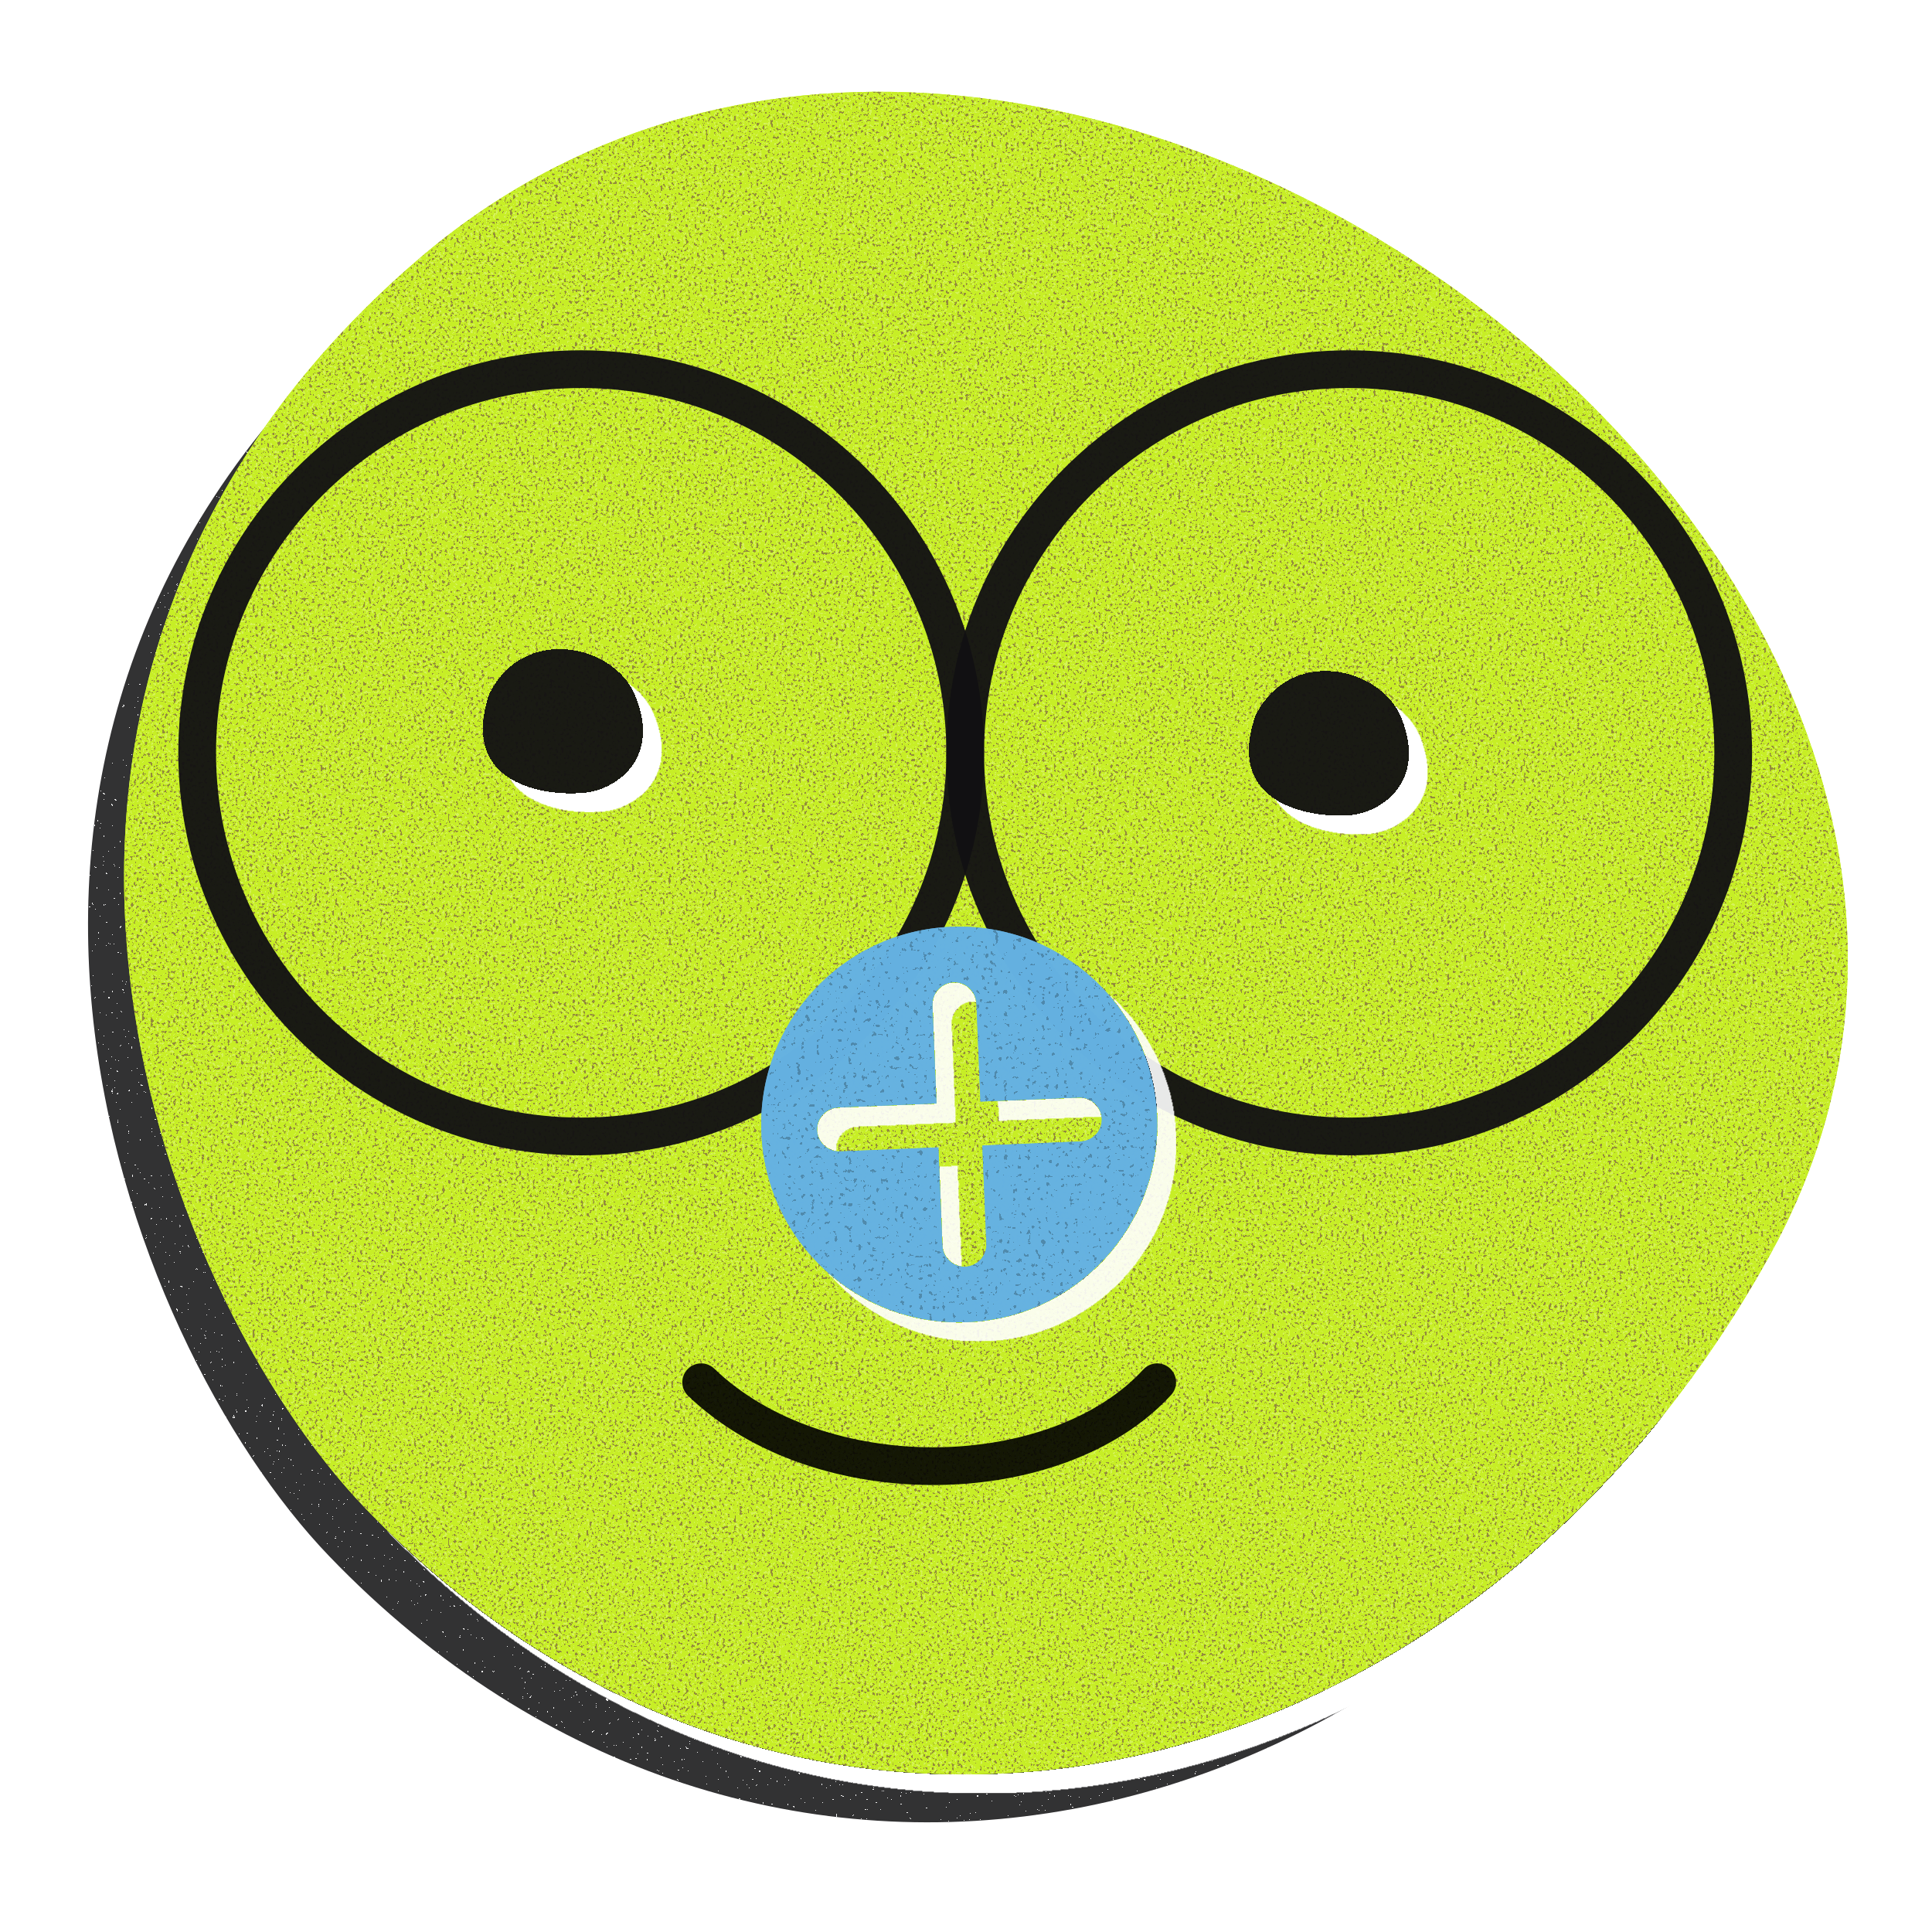
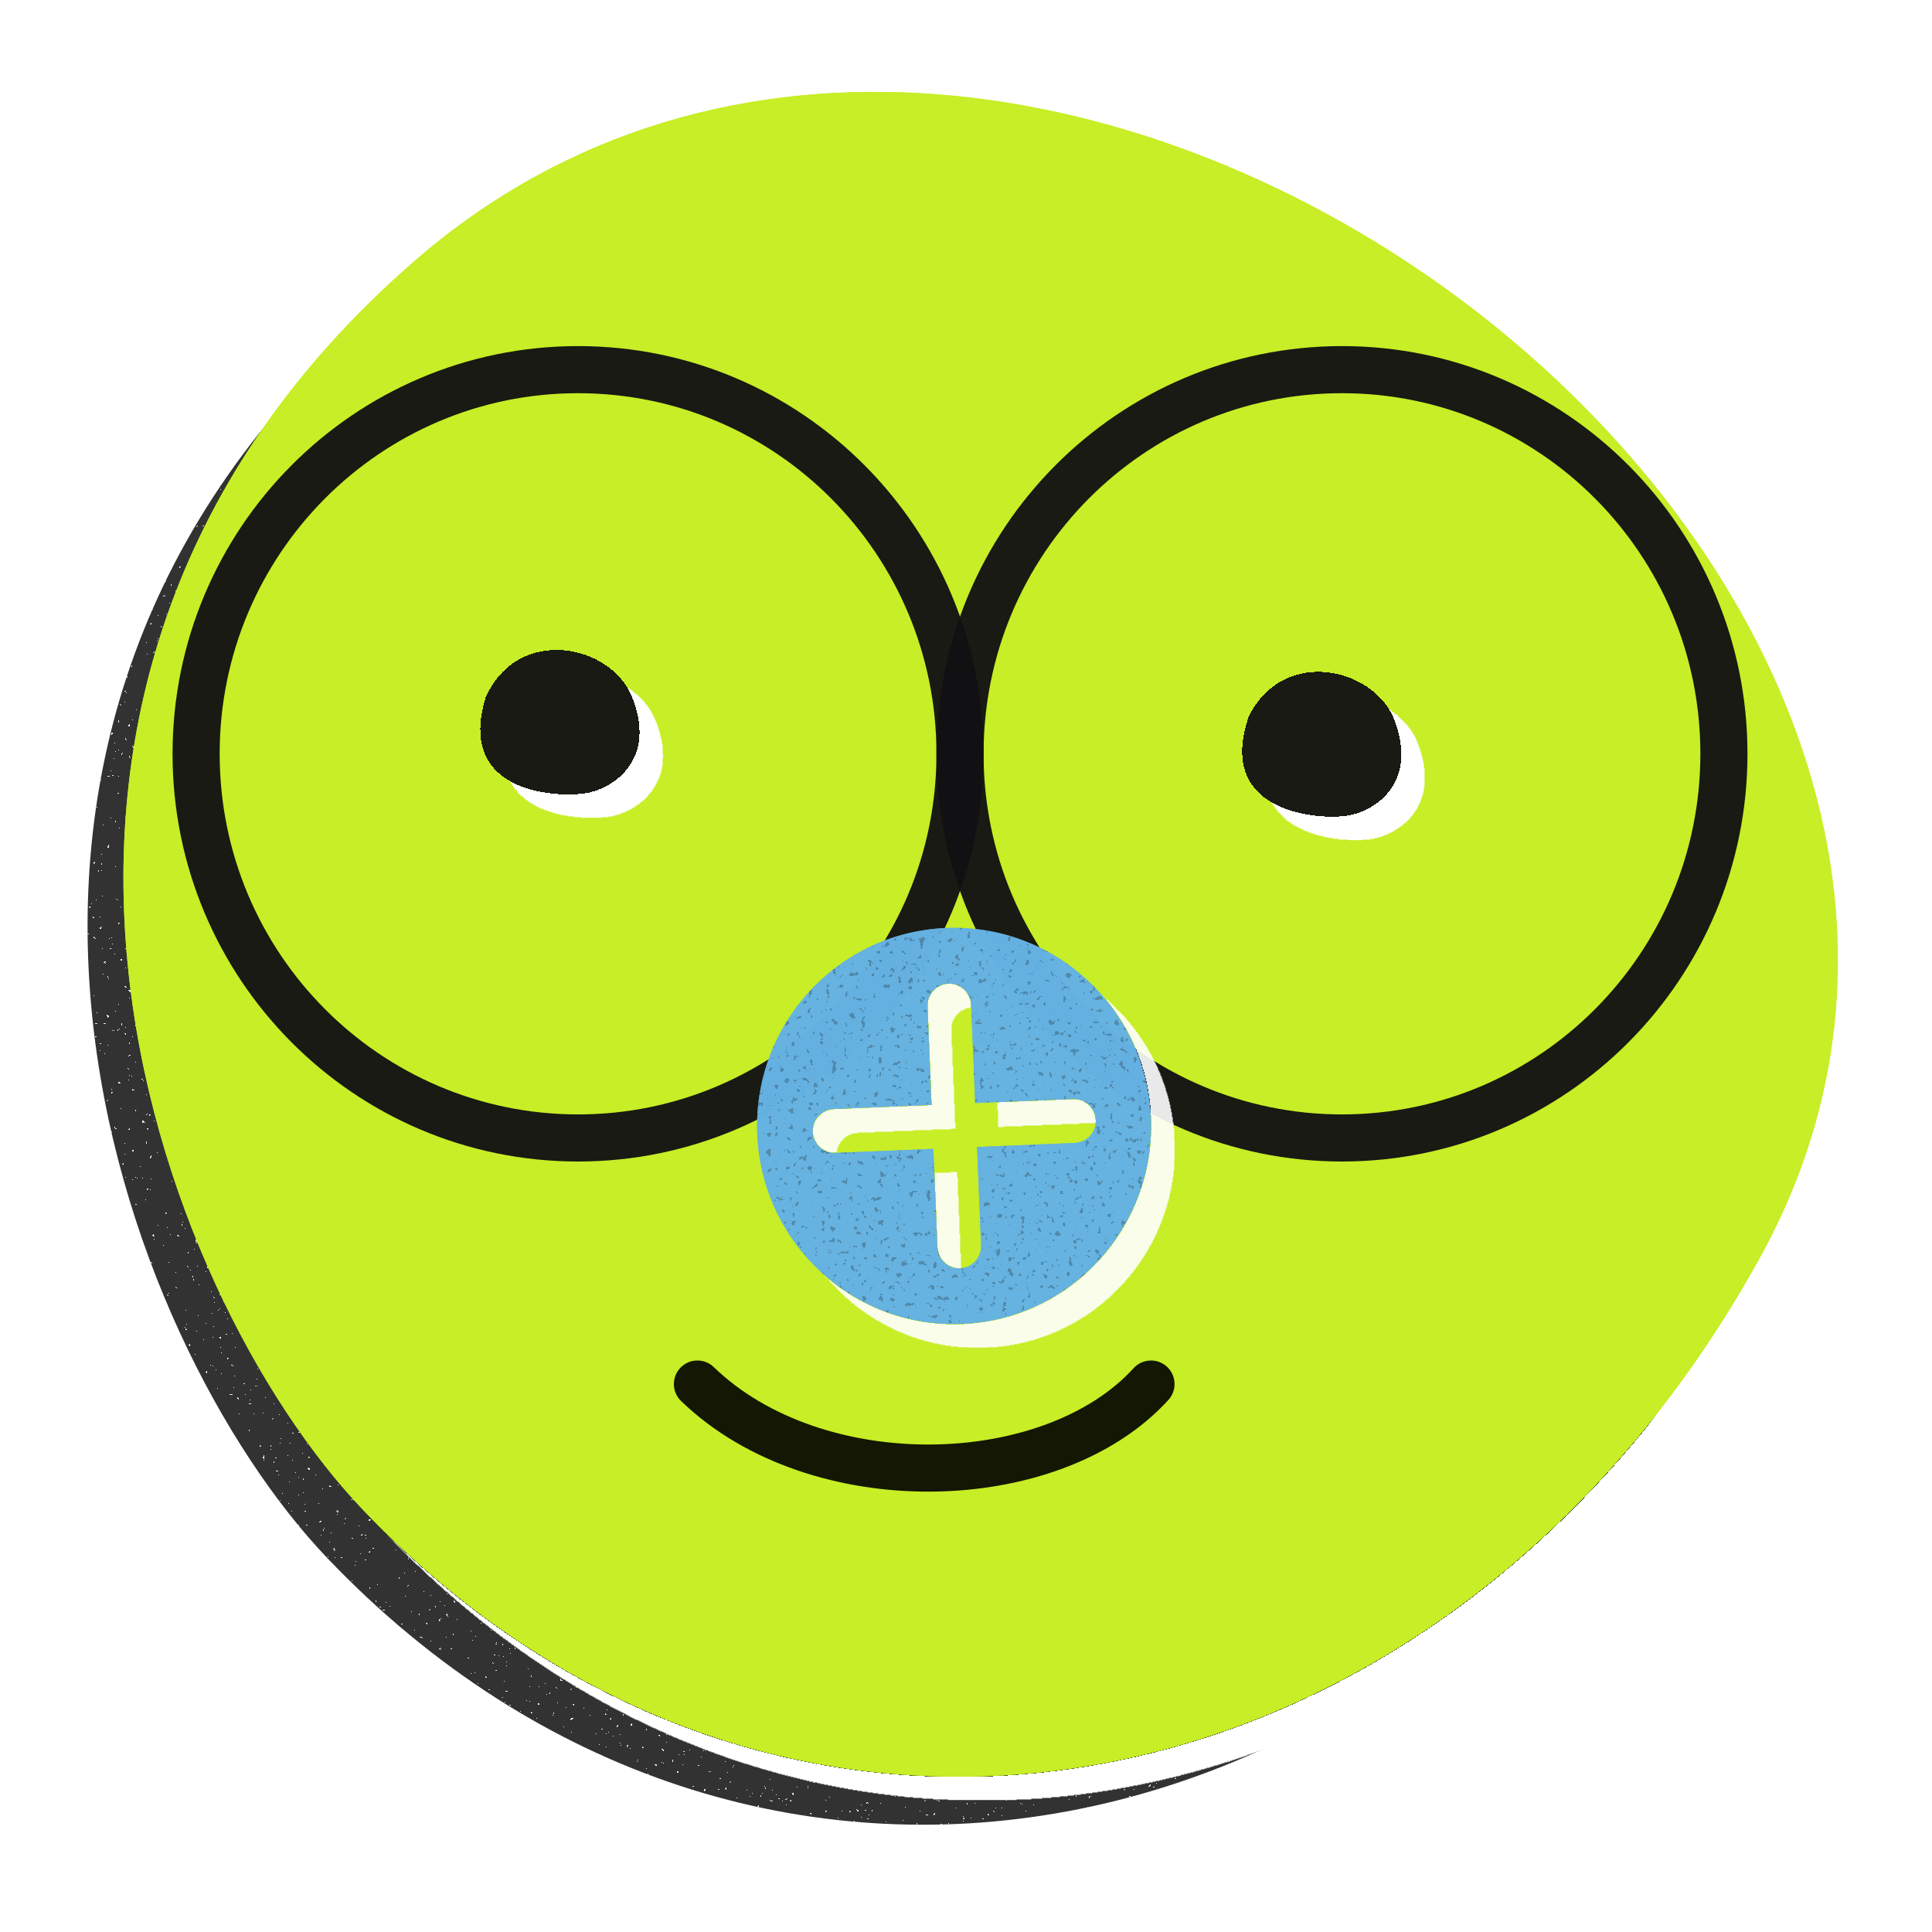
- <svg xmlns="http://www.w3.org/2000/svg" width="601" height="601" viewBox="0 0 601 601" fill="none">
-   <g opacity="0.9" filter="url(#filter0_n_2468_855)">
-     <path d="M118.58 95.882C-34.973 228.204 37.877 416.905 102.361 484.041C234.896 622.04 441.197 582.008 539.145 405.711C658.712 190.504 310.522 -69.522 118.58 95.882Z" fill="#111012" fill-opacity="0.95" />
+ <svg xmlns="http://www.w3.org/2000/svg" width="146" height="146" viewBox="0 0 146 146" fill="none">
+   <g opacity="0.9" filter="url(#filter0_n_2085_2989)">
+     <path d="M28.652 23.323C-8.45 55.51 9.152 101.412 24.733 117.742C56.757 151.31 106.605 141.573 130.272 98.689C159.162 46.34 75.03 -16.911 28.652 23.323Z" fill="#111012" fill-opacity="0.95" />
  </g>
-   <g filter="url(#filter1_d_2468_855)">
-     <path d="M129.801 80.956C-23.753 213.278 49.097 401.979 113.582 469.116C246.117 607.114 452.418 567.083 550.366 390.786C669.932 175.578 321.743 -84.447 129.801 80.956Z" fill="#C7EE26" />
+   <g filter="url(#filter1_d_2085_2989)">
+     <path d="M31.363 19.692C-5.74 51.88 11.863 97.781 27.444 114.111C59.468 147.679 109.316 137.942 132.983 95.058C161.873 42.709 77.741 -20.542 31.363 19.692Z" fill="#C7EE26" />
  </g>
-   <g filter="url(#filter2_n_2468_855)">
-     <path d="M129.801 80.957C-23.753 213.28 49.097 401.98 113.582 469.117C246.117 607.115 452.418 567.084 550.366 390.787C669.932 175.579 321.743 -84.446 129.801 80.957Z" fill="#C7EE26" />
+   <path d="M31.363 19.693C-5.74 51.88 11.863 97.781 27.444 114.112C59.468 147.68 109.316 137.942 132.983 95.058C161.873 42.709 77.741 -20.541 31.363 19.693Z" fill="#C7EE26" />
+   <path d="M43.684 85.995C59.625 85.995 72.548 72.997 72.548 56.964C72.548 40.931 59.625 27.934 43.684 27.934C27.743 27.934 14.82 40.931 14.82 56.964C14.82 72.997 27.743 85.995 43.684 85.995Z" stroke="#111012" stroke-opacity="0.95" stroke-width="3.56" stroke-miterlimit="10" />
+   <path d="M101.412 85.995C117.353 85.995 130.276 72.997 130.276 56.964C130.276 40.931 117.353 27.934 101.412 27.934C85.471 27.934 72.548 40.931 72.548 56.964C72.548 72.997 85.471 85.995 101.412 85.995Z" stroke="#111012" stroke-opacity="0.95" stroke-width="3.56" stroke-miterlimit="10" />
+   <g filter="url(#filter2_d_2085_2989)">
+     <path d="M105.365 54.39C103.873 50.498 97.029 48.81 94.371 54.14C91.897 61.29 99.273 61.912 101.535 61.679C103.796 61.447 107.23 59.255 105.365 54.39Z" fill="#111012" fill-opacity="0.95" shape-rendering="crispEdges" />
  </g>
-   <path d="M180.792 353.527C246.766 353.527 300.249 300.094 300.249 234.182C300.249 168.269 246.766 114.836 180.792 114.836C114.818 114.836 61.336 168.269 61.336 234.182C61.336 300.094 114.818 353.527 180.792 353.527Z" stroke="#111012" stroke-opacity="0.95" stroke-width="11.738" stroke-miterlimit="10" />
-   <path d="M419.705 353.527C485.679 353.527 539.162 300.094 539.162 234.182C539.162 168.269 485.679 114.836 419.705 114.836C353.731 114.836 300.249 168.269 300.249 234.182C300.249 300.094 353.731 353.527 419.705 353.527Z" stroke="#111012" stroke-opacity="0.95" stroke-width="11.738" stroke-miterlimit="10" />
-   <g filter="url(#filter3_d_2468_855)">
-     <path d="M436.066 223.599C429.891 207.598 401.565 200.661 390.565 222.573C380.327 251.965 410.853 254.521 420.214 253.566C429.574 252.611 443.786 243.601 436.066 223.599Z" fill="#111012" fill-opacity="0.95" shape-rendering="crispEdges" />
+   <g filter="url(#filter3_d_2085_2989)">
+     <path d="M47.719 52.57C46.115 48.723 39.225 47.235 36.722 52.641C34.455 59.859 41.846 60.266 44.1 59.968C46.354 59.67 49.723 57.379 47.719 52.57Z" fill="#111012" fill-opacity="0.95" shape-rendering="crispEdges" />
  </g>
-   <g filter="url(#filter4_d_2468_855)">
-     <path d="M197.49 216.118C190.854 200.301 162.338 194.186 151.978 216.408C142.596 246.084 173.183 247.756 182.512 246.531C191.841 245.306 205.786 235.888 197.49 216.118Z" fill="#111012" fill-opacity="0.95" shape-rendering="crispEdges" />
+   <g opacity="0.9" filter="url(#filter4_d_2085_2989)">
+     <path d="M57.225 85.698C57.564 93.964 64.493 100.378 72.704 100.045C80.915 99.712 87.3 92.736 86.969 84.478C86.638 76.219 79.701 69.797 71.491 70.13C63.28 70.463 56.894 77.44 57.225 85.698ZM73.39 75.916L73.694 83.355L81.09 83.05C82.006 83.015 82.77 83.727 82.813 84.64C82.856 85.553 82.14 86.329 81.232 86.372L73.835 86.678L74.139 94.117C74.174 95.038 73.466 95.806 72.558 95.85C71.65 95.893 70.879 95.173 70.836 94.26L70.532 86.82L63.136 87.125C62.22 87.161 61.456 86.449 61.413 85.536C61.37 84.622 62.086 83.846 62.994 83.803L70.39 83.498L70.087 76.058C70.052 75.137 70.76 74.369 71.668 74.326C72.576 74.283 73.347 75.003 73.39 75.916Z" fill="#65B1E2" />
  </g>
-   <g opacity="0.9" filter="url(#filter5_d_2468_855)">
-     <path d="M236.835 352.307C238.238 386.289 266.913 412.659 300.894 411.29C334.875 409.921 361.302 381.24 359.932 347.29C358.562 313.341 329.854 286.938 295.873 288.307C261.892 289.676 235.465 318.357 236.835 352.307ZM303.734 312.093L304.99 342.677L335.602 341.422C339.392 341.277 342.553 344.204 342.731 347.958C342.908 351.712 339.947 354.902 336.189 355.08L305.577 356.335L306.833 386.918C306.978 390.705 304.049 393.863 300.291 394.04C296.533 394.218 293.34 391.259 293.162 387.505L291.906 356.921L261.294 358.176C257.504 358.32 254.343 355.394 254.166 351.64C253.988 347.885 256.95 344.695 260.707 344.518L291.32 343.263L290.064 312.679C289.919 308.893 292.848 305.735 296.606 305.557C300.363 305.38 303.557 308.339 303.734 312.093Z" fill="#65B1E2" />
+   <g opacity="0.9" filter="url(#filter5_n_2085_2989)">
+     <path d="M57.225 85.698C57.564 93.964 64.493 100.378 72.704 100.045C80.915 99.712 87.3 92.736 86.969 84.478C86.638 76.219 79.701 69.797 71.491 70.13C63.28 70.463 56.894 77.44 57.225 85.698ZM73.39 75.916L73.694 83.355L81.09 83.05C82.006 83.015 82.77 83.727 82.813 84.64C82.856 85.553 82.14 86.329 81.232 86.372L73.835 86.678L74.139 94.117C74.174 95.038 73.466 95.806 72.558 95.85C71.65 95.893 70.879 95.173 70.836 94.26L70.532 86.82L63.136 87.125C62.22 87.161 61.456 86.449 61.413 85.536C61.37 84.622 62.086 83.846 62.994 83.803L70.39 83.498L70.087 76.058C70.052 75.137 70.76 74.369 71.668 74.326C72.576 74.283 73.347 75.003 73.39 75.916Z" fill="#65B1E2" />
  </g>
-   <g opacity="0.9" filter="url(#filter6_n_2468_855)">
-     <path d="M236.835 352.307C238.238 386.289 266.913 412.659 300.894 411.29C334.875 409.921 361.302 381.24 359.932 347.29C358.562 313.341 329.854 286.938 295.873 288.307C261.892 289.676 235.465 318.357 236.835 352.307ZM303.734 312.093L304.99 342.677L335.602 341.422C339.392 341.277 342.553 344.204 342.731 347.958C342.908 351.712 339.947 354.902 336.189 355.08L305.577 356.335L306.833 386.918C306.978 390.705 304.049 393.863 300.291 394.04C296.533 394.218 293.34 391.259 293.162 387.505L291.906 356.921L261.294 358.176C257.504 358.32 254.343 355.394 254.166 351.64C253.988 347.885 256.95 344.695 260.707 344.518L291.32 343.263L290.064 312.679C289.919 308.893 292.848 305.735 296.606 305.557C300.363 305.38 303.557 308.339 303.734 312.093Z" fill="#65B1E2" />
-   </g>
-   <path opacity="0.9" d="M218.122 429.983C255.274 465.679 328.904 463.894 359.976 429.983" stroke="black" stroke-width="11.738" stroke-linecap="round" />
+   <path opacity="0.9" d="M52.704 104.592C61.681 113.275 79.472 112.841 86.98 104.592" stroke="black" stroke-width="3.56" stroke-linecap="round" />
  <defs>
-     <filter id="filter0_n_2468_855" x="27.386" y="43.478" width="536.188" height="523.403" filterUnits="userSpaceOnUse" color-interpolation-filters="sRGB">
+     <filter id="filter0_n_2085_2989" x="6.617" y="10.576" width="129.557" height="127.317" filterUnits="userSpaceOnUse" color-interpolation-filters="sRGB">
      <feFlood flood-opacity="0" result="BackgroundImageFix" />
      <feBlend mode="normal" in="SourceGraphic" in2="BackgroundImageFix" result="shape" />
-       <feTurbulence type="fractalNoise" baseFrequency="1.136 1.136" stitchTiles="stitch" numOctaves="3" result="noise" seed="437" />
+       <feTurbulence type="fractalNoise" baseFrequency="3.746 3.746" stitchTiles="stitch" numOctaves="3" result="noise" seed="437" />
      <feColorMatrix in="noise" type="luminanceToAlpha" result="alphaNoise" />
      <feComponentTransfer in="alphaNoise" result="coloredNoise1">
        <feFuncA type="discrete" tableValues="0 0 0 0 0 0 0 0 0 0 0 0 0 0 0 0 0 0 0 0 1 1 1 1 1 1 1 1 1 0 0 0 0 0 0 0 0 0 0 0 0 0 0 0 0 0 0 0 0 0 0 0 0 0 0 0 0 0 0 0 0 0 0 0 0 0 0 0 0 0 0 0 0 0 0 0 0 0 0 0 0 0 0 0 0 0 0 0 0 0 0 0 0 0 0 0 0 0 0 0 " />
      </feComponentTransfer>
      <feComposite operator="in" in2="shape" in="coloredNoise1" result="noise1Clipped" />
      <feFlood flood-color="#F3F3F3" result="color1Flood" />
      <feComposite operator="in" in2="noise1Clipped" in="color1Flood" result="color1" />
-       <feMerge result="effect1_noise_2468_855">
+       <feMerge result="effect1_noise_2085_2989">
        <feMergeNode in="shape" />
        <feMergeNode in="color1" />
      </feMerge>
    </filter>
-     <filter id="filter1_d_2468_855" x="38.606" y="28.553" width="542.057" height="529.272" filterUnits="userSpaceOnUse" color-interpolation-filters="sRGB">
+     <filter id="filter1_d_2085_2989" x="9.328" y="6.945" width="131.336" height="129.097" filterUnits="userSpaceOnUse" color-interpolation-filters="sRGB">
      <feFlood flood-opacity="0" result="BackgroundImageFix" />
      <feColorMatrix in="SourceAlpha" type="matrix" values="0 0 0 0 0 0 0 0 0 0 0 0 0 0 0 0 0 0 127 0" result="hardAlpha" />
-       <feOffset dx="5.869" dy="5.869" />
+       <feOffset dx="1.78" dy="1.78" />
      <feComposite in2="hardAlpha" operator="out" />
      <feColorMatrix type="matrix" values="0 0 0 0 1 0 0 0 0 1 0 0 0 0 1 0 0 0 1 0" />
-       <feBlend mode="normal" in2="BackgroundImageFix" result="effect1_dropShadow_2468_855" />
-       <feBlend mode="normal" in="SourceGraphic" in2="effect1_dropShadow_2468_855" result="shape" />
+       <feBlend mode="normal" in2="BackgroundImageFix" result="effect1_dropShadow_2085_2989" />
+       <feBlend mode="normal" in="SourceGraphic" in2="effect1_dropShadow_2085_2989" result="shape" />
    </filter>
-     <filter id="filter2_n_2468_855" x="38.606" y="28.554" width="536.188" height="523.403" filterUnits="userSpaceOnUse" color-interpolation-filters="sRGB">
+     <filter id="filter2_d_2085_2989" x="93.87" y="50.77" width="13.81" height="12.728" filterUnits="userSpaceOnUse" color-interpolation-filters="sRGB">
+       <feFlood flood-opacity="0" result="BackgroundImageFix" />
+       <feColorMatrix in="SourceAlpha" type="matrix" values="0 0 0 0 0 0 0 0 0 0 0 0 0 0 0 0 0 0 127 0" result="hardAlpha" />
+       <feOffset dx="1.78" dy="1.78" />
+       <feComposite in2="hardAlpha" operator="out" />
+       <feColorMatrix type="matrix" values="0 0 0 0 1 0 0 0 0 1 0 0 0 0 1 0 0 0 1 0" />
+       <feBlend mode="normal" in2="BackgroundImageFix" result="effect1_dropShadow_2085_2989" />
+       <feBlend mode="normal" in="SourceGraphic" in2="effect1_dropShadow_2085_2989" result="shape" />
+     </filter>
+     <filter id="filter3_d_2085_2989" x="36.295" y="49.115" width="13.816" height="12.7" filterUnits="userSpaceOnUse" color-interpolation-filters="sRGB">
+       <feFlood flood-opacity="0" result="BackgroundImageFix" />
+       <feColorMatrix in="SourceAlpha" type="matrix" values="0 0 0 0 0 0 0 0 0 0 0 0 0 0 0 0 0 0 127 0" result="hardAlpha" />
+       <feOffset dx="1.78" dy="1.78" />
+       <feComposite in2="hardAlpha" operator="out" />
+       <feColorMatrix type="matrix" values="0 0 0 0 1 0 0 0 0 1 0 0 0 0 1 0 0 0 1 0" />
+       <feBlend mode="normal" in2="BackgroundImageFix" result="effect1_dropShadow_2085_2989" />
+       <feBlend mode="normal" in="SourceGraphic" in2="effect1_dropShadow_2085_2989" result="shape" />
+     </filter>
+     <filter id="filter4_d_2085_2989" x="57.213" y="70.118" width="31.548" height="31.72" filterUnits="userSpaceOnUse" color-interpolation-filters="sRGB">
+       <feFlood flood-opacity="0" result="BackgroundImageFix" />
+       <feColorMatrix in="SourceAlpha" type="matrix" values="0 0 0 0 0 0 0 0 0 0 0 0 0 0 0 0 0 0 127 0" result="hardAlpha" />
+       <feOffset dx="1.78" dy="1.78" />
+       <feComposite in2="hardAlpha" operator="out" />
+       <feColorMatrix type="matrix" values="0 0 0 0 1 0 0 0 0 1 0 0 0 0 1 0 0 0 1 0" />
+       <feBlend mode="normal" in2="BackgroundImageFix" result="effect1_dropShadow_2085_2989" />
+       <feBlend mode="normal" in="SourceGraphic" in2="effect1_dropShadow_2085_2989" result="shape" />
+     </filter>
+     <filter id="filter5_n_2085_2989" x="57.213" y="70.118" width="29.769" height="29.94" filterUnits="userSpaceOnUse" color-interpolation-filters="sRGB">
      <feFlood flood-opacity="0" result="BackgroundImageFix" />
      <feBlend mode="normal" in="SourceGraphic" in2="BackgroundImageFix" result="shape" />
-       <feTurbulence type="fractalNoise" baseFrequency="1.136 1.136" stitchTiles="stitch" numOctaves="3" result="noise" seed="4583" />
-       <feColorMatrix in="noise" type="luminanceToAlpha" result="alphaNoise" />
-       <feComponentTransfer in="alphaNoise" result="coloredNoise1">
-         <feFuncA type="discrete" tableValues="0 0 0 0 0 0 0 0 0 0 0 1 1 1 1 1 1 1 1 1 1 1 1 1 1 1 1 1 1 1 1 1 1 1 1 1 1 1 1 0 0 0 0 0 0 0 0 0 0 0 0 0 0 0 0 0 0 0 0 0 0 0 0 0 0 0 0 0 0 0 0 0 0 0 0 0 0 0 0 0 0 0 0 0 0 0 0 0 0 0 0 0 0 0 0 0 0 0 0 0 " />
-       </feComponentTransfer>
-       <feComposite operator="in" in2="shape" in="coloredNoise1" result="noise1Clipped" />
-       <feComponentTransfer in="alphaNoise" result="coloredNoise2">
-         <feFuncA type="discrete" tableValues="0 0 0 0 0 0 0 0 0 0 0 0 0 0 0 0 0 0 0 0 0 0 0 0 0 0 0 0 0 0 0 0 0 0 0 0 0 0 0 0 0 0 0 0 0 0 0 0 0 0 0 0 0 0 0 0 0 0 0 0 0 1 1 1 1 1 1 1 1 1 1 1 1 1 1 1 1 1 1 1 1 1 1 1 1 1 1 1 1 0 0 0 0 0 0 0 0 0 0 0 " />
-       </feComponentTransfer>
-       <feComposite operator="in" in2="shape" in="coloredNoise2" result="noise2Clipped" />
-       <feFlood flood-color="rgba(121, 90, 73, 0.67)" result="color1Flood" />
-       <feComposite operator="in" in2="noise1Clipped" in="color1Flood" result="color1" />
-       <feFlood flood-color="rgba(255, 255, 255, 0.25)" result="color2Flood" />
-       <feComposite operator="in" in2="noise2Clipped" in="color2Flood" result="color2" />
-       <feMerge result="effect1_noise_2468_855">
-         <feMergeNode in="shape" />
-         <feMergeNode in="color1" />
-         <feMergeNode in="color2" />
-       </feMerge>
-     </filter>
-     <filter id="filter3_d_2468_855" x="388.492" y="208.714" width="55.657" height="50.879" filterUnits="userSpaceOnUse" color-interpolation-filters="sRGB">
-       <feFlood flood-opacity="0" result="BackgroundImageFix" />
-       <feColorMatrix in="SourceAlpha" type="matrix" values="0 0 0 0 0 0 0 0 0 0 0 0 0 0 0 0 0 0 127 0" result="hardAlpha" />
-       <feOffset dx="5.869" dy="5.869" />
-       <feComposite in2="hardAlpha" operator="out" />
-       <feColorMatrix type="matrix" values="0 0 0 0 1 0 0 0 0 1 0 0 0 0 1 0 0 0 1 0" />
-       <feBlend mode="normal" in2="BackgroundImageFix" result="effect1_dropShadow_2468_855" />
-       <feBlend mode="normal" in="SourceGraphic" in2="effect1_dropShadow_2468_855" result="shape" />
-     </filter>
-     <filter id="filter4_d_2468_855" x="150.211" y="201.916" width="55.681" height="50.76" filterUnits="userSpaceOnUse" color-interpolation-filters="sRGB">
-       <feFlood flood-opacity="0" result="BackgroundImageFix" />
-       <feColorMatrix in="SourceAlpha" type="matrix" values="0 0 0 0 0 0 0 0 0 0 0 0 0 0 0 0 0 0 127 0" result="hardAlpha" />
-       <feOffset dx="5.869" dy="5.869" />
-       <feComposite in2="hardAlpha" operator="out" />
-       <feColorMatrix type="matrix" values="0 0 0 0 1 0 0 0 0 1 0 0 0 0 1 0 0 0 1 0" />
-       <feBlend mode="normal" in2="BackgroundImageFix" result="effect1_dropShadow_2468_855" />
-       <feBlend mode="normal" in="SourceGraphic" in2="effect1_dropShadow_2468_855" result="shape" />
-     </filter>
-     <filter id="filter5_d_2468_855" x="236.784" y="288.256" width="129.068" height="128.954" filterUnits="userSpaceOnUse" color-interpolation-filters="sRGB">
-       <feFlood flood-opacity="0" result="BackgroundImageFix" />
-       <feColorMatrix in="SourceAlpha" type="matrix" values="0 0 0 0 0 0 0 0 0 0 0 0 0 0 0 0 0 0 127 0" result="hardAlpha" />
-       <feOffset dx="5.869" dy="5.869" />
-       <feComposite in2="hardAlpha" operator="out" />
-       <feColorMatrix type="matrix" values="0 0 0 0 1 0 0 0 0 1 0 0 0 0 1 0 0 0 1 0" />
-       <feBlend mode="normal" in2="BackgroundImageFix" result="effect1_dropShadow_2468_855" />
-       <feBlend mode="normal" in="SourceGraphic" in2="effect1_dropShadow_2468_855" result="shape" />
-     </filter>
-     <filter id="filter6_n_2468_855" x="236.784" y="288.256" width="123.199" height="123.085" filterUnits="userSpaceOnUse" color-interpolation-filters="sRGB">
-       <feFlood flood-opacity="0" result="BackgroundImageFix" />
-       <feBlend mode="normal" in="SourceGraphic" in2="BackgroundImageFix" result="shape" />
-       <feTurbulence type="fractalNoise" baseFrequency="0.682 0.682" stitchTiles="stitch" numOctaves="3" result="noise" seed="6579" />
+       <feTurbulence type="fractalNoise" baseFrequency="2.247 2.247" stitchTiles="stitch" numOctaves="3" result="noise" seed="6579" />
      <feColorMatrix in="noise" type="luminanceToAlpha" result="alphaNoise" />
      <feComponentTransfer in="alphaNoise" result="coloredNoise1">
        <feFuncA type="discrete" tableValues="0 0 0 0 0 0 0 0 0 0 0 0 0 0 1 1 1 1 1 1 1 1 1 1 1 1 1 1 1 1 1 1 1 1 1 0 0 0 0 0 0 0 0 0 0 0 0 0 0 0 0 0 0 0 0 0 0 0 0 0 0 0 0 0 0 0 0 0 0 0 0 0 0 0 0 0 0 0 0 0 0 0 0 0 0 0 0 0 0 0 0 0 0 0 0 0 0 0 0 0 " />
      </feComponentTransfer>
      <feComposite operator="in" in2="shape" in="coloredNoise1" result="noise1Clipped" />
      <feFlood flood-color="rgba(0, 0, 0, 0.25)" result="color1Flood" />
      <feComposite operator="in" in2="noise1Clipped" in="color1Flood" result="color1" />
-       <feMerge result="effect1_noise_2468_855">
+       <feMerge result="effect1_noise_2085_2989">
        <feMergeNode in="shape" />
        <feMergeNode in="color1" />
      </feMerge>
    </filter>
  </defs>
</svg>
